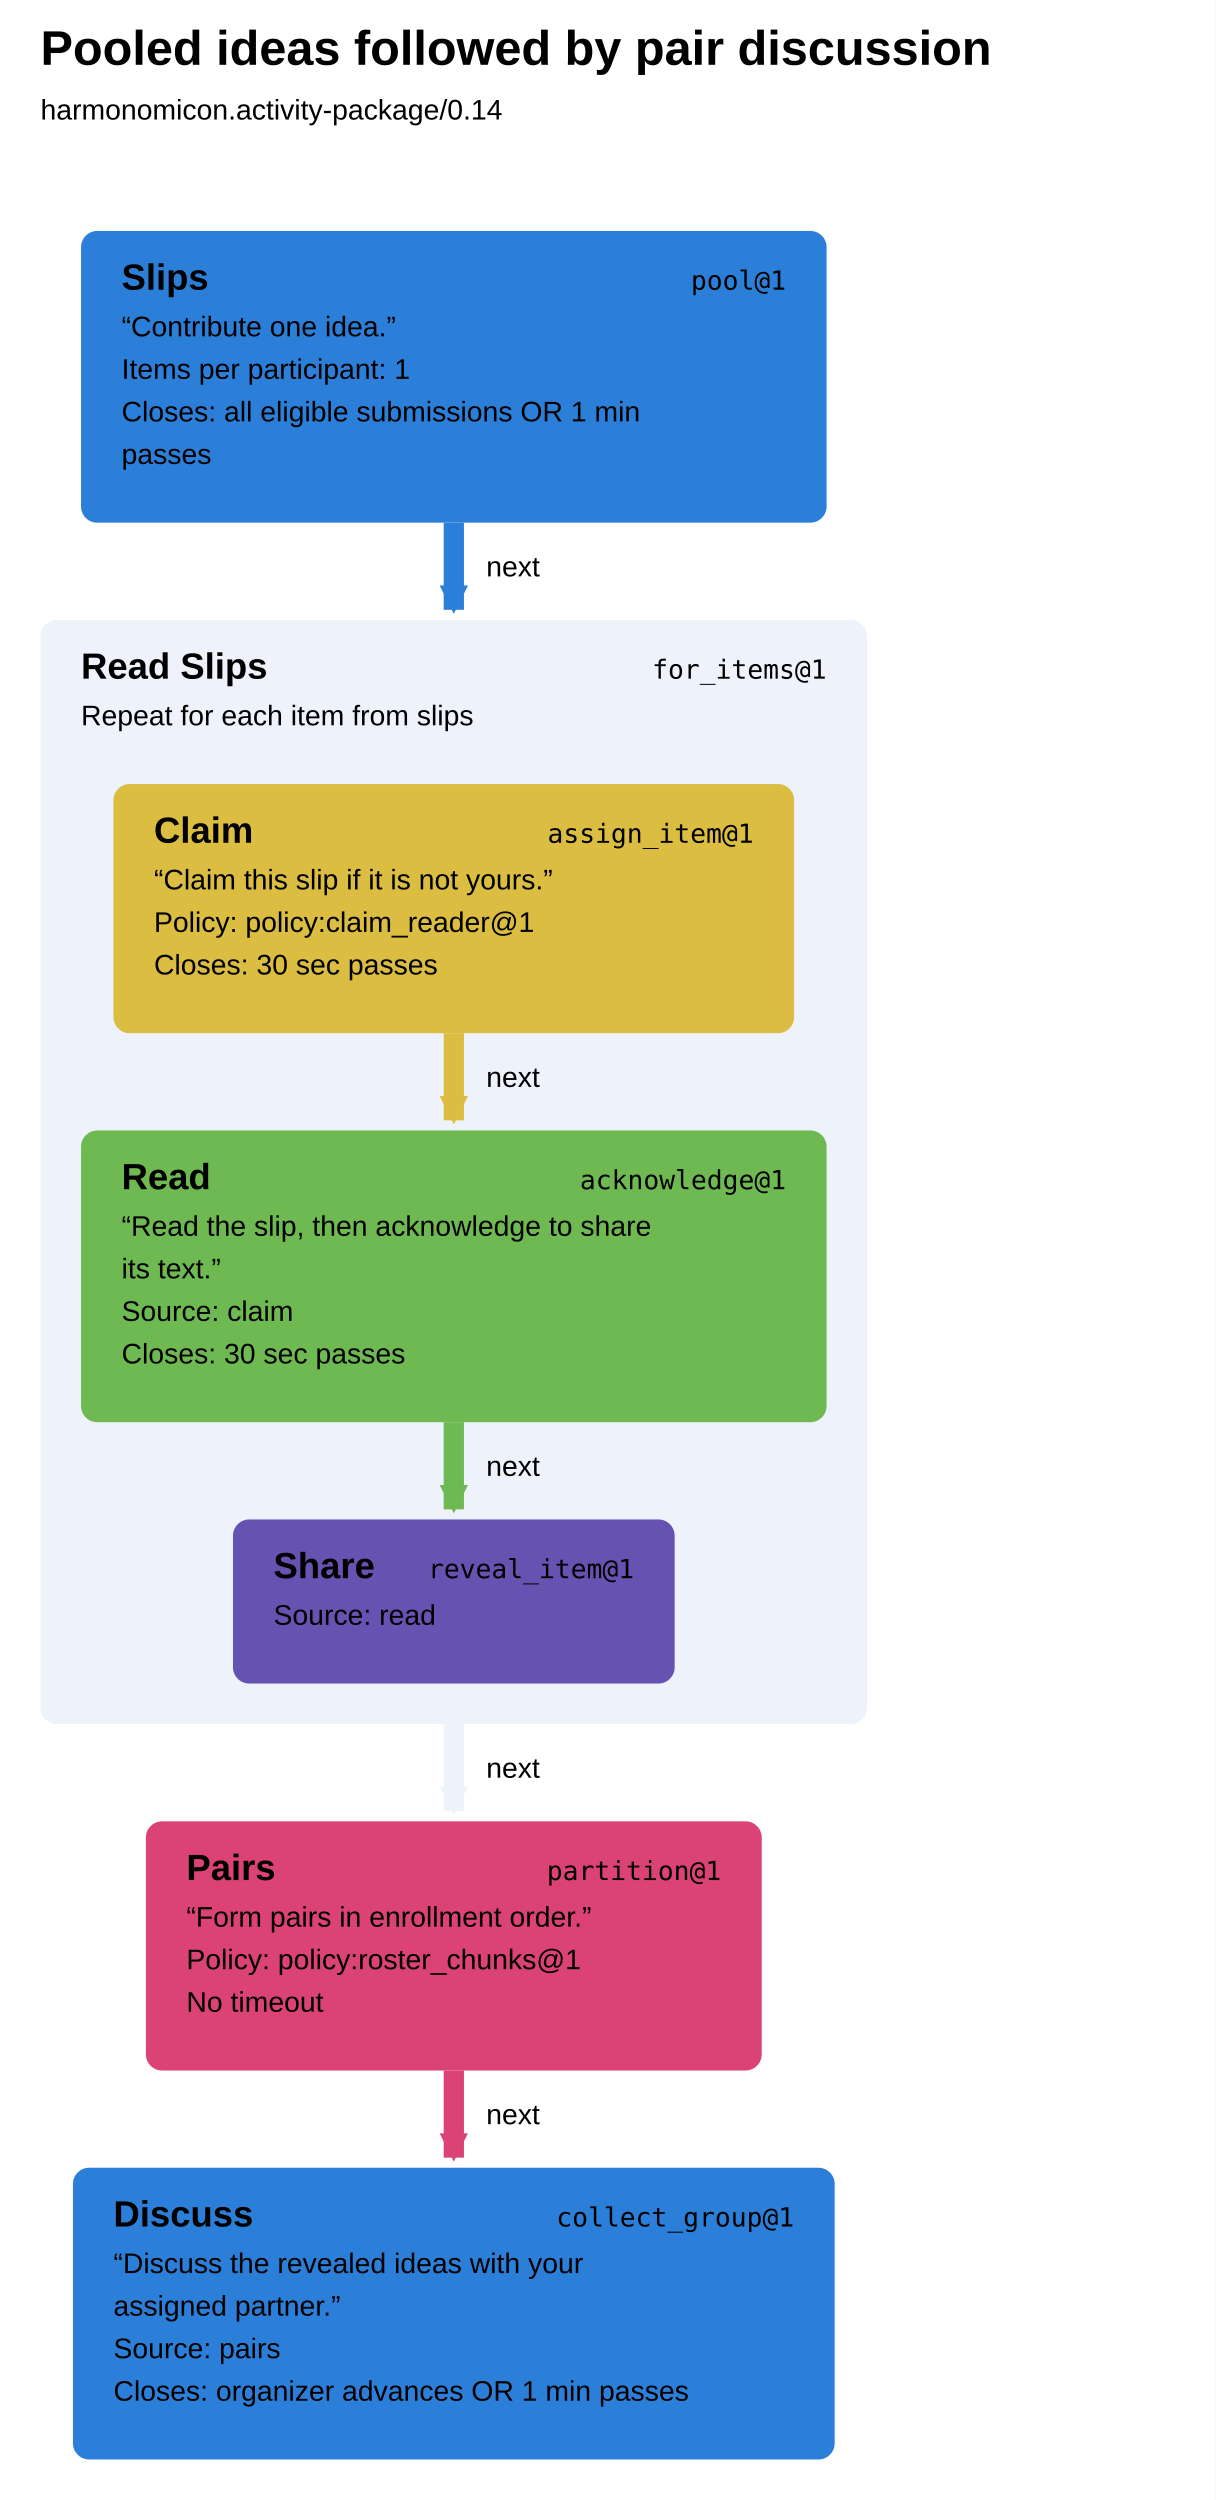
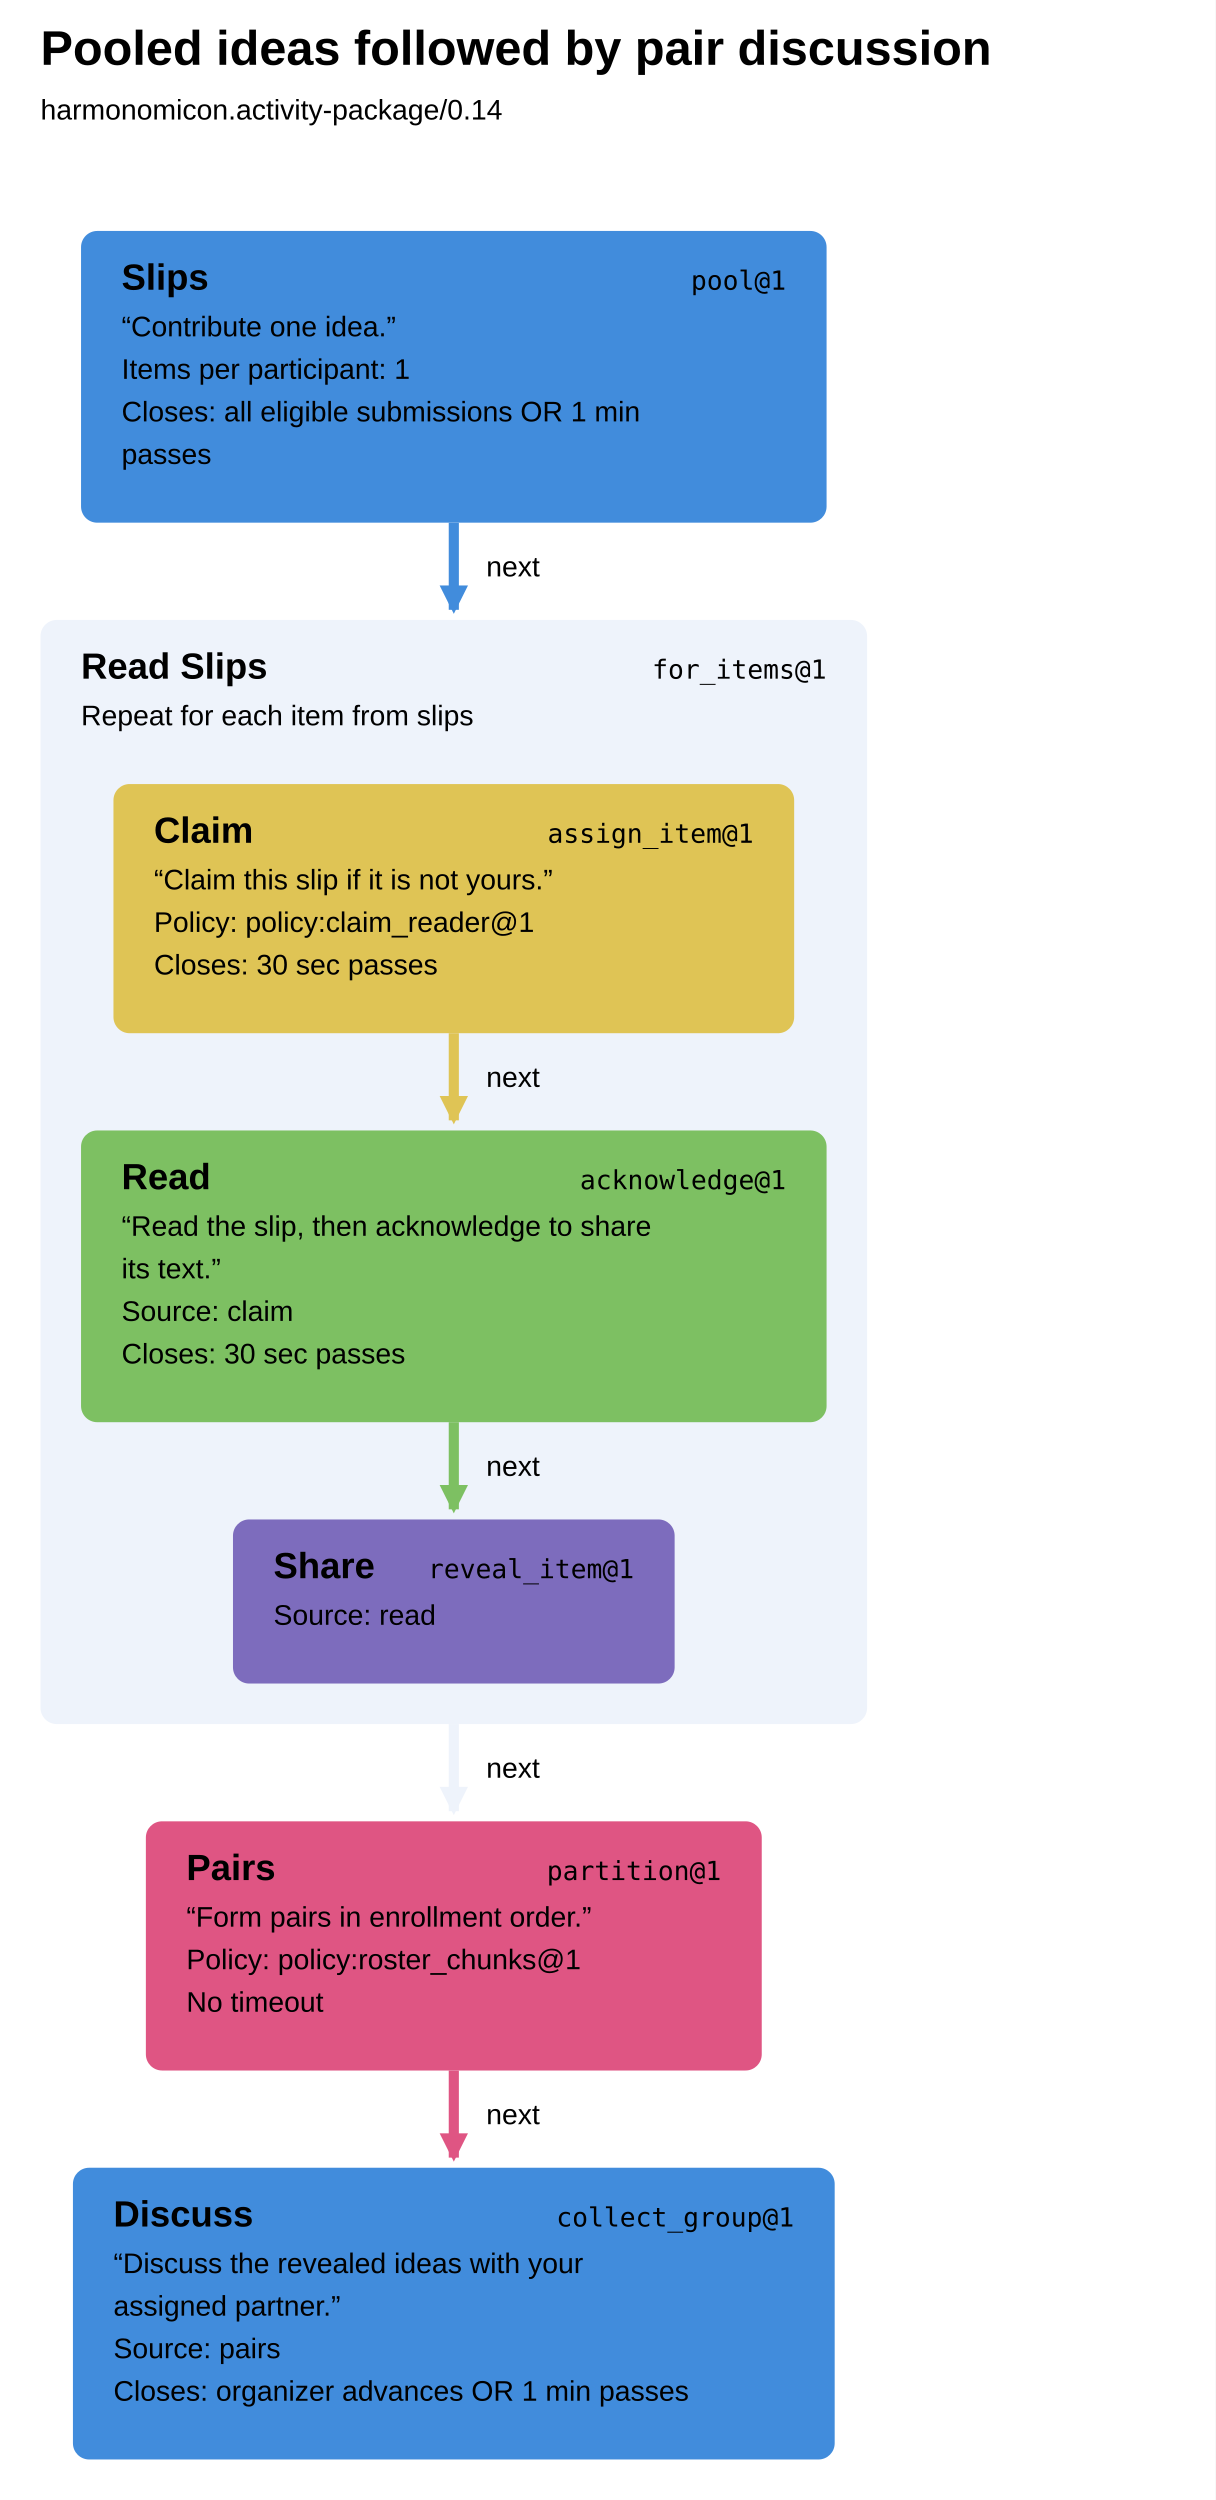
<svg xmlns="http://www.w3.org/2000/svg" width="600" height="1234" viewBox="0 0 600 1234" aria-label="Pooled ideas followed by pair discussion runbook" style="font-family:Arial,sans-serif;fill:black">
  <defs>
    <marker id="arrow-0" markerUnits="userSpaceOnUse" markerWidth="14" markerHeight="14" refX="12" refY="7" orient="auto">
-       <path d="M0 0L14 7L0 14Z" fill="#2c7fd8" />
+       <path d="M0 0L14 7L0 14Z" fill="#418cdc" />
    </marker>
    <marker id="arrow-1" markerUnits="userSpaceOnUse" markerWidth="14" markerHeight="14" refX="12" refY="7" orient="auto">
-       <path d="M0 0L14 7L0 14Z" fill="#dbbd42" />
+       <path d="M0 0L14 7L0 14Z" fill="#dfc455" />
    </marker>
    <marker id="arrow-2" markerUnits="userSpaceOnUse" markerWidth="14" markerHeight="14" refX="12" refY="7" orient="auto">
-       <path d="M0 0L14 7L0 14Z" fill="#6eb951" />
+       <path d="M0 0L14 7L0 14Z" fill="#7dc062" />
    </marker>
    <marker id="arrow-3" markerUnits="userSpaceOnUse" markerWidth="14" markerHeight="14" refX="12" refY="7" orient="auto">
      <path d="M0 0L14 7L0 14Z" fill="#eef3fb" />
    </marker>
    <marker id="arrow-4" markerUnits="userSpaceOnUse" markerWidth="14" markerHeight="14" refX="12" refY="7" orient="auto">
-       <path d="M0 0L14 7L0 14Z" fill="#db4275" />
+       <path d="M0 0L14 7L0 14Z" fill="#df5583" />
    </marker>
  </defs>
  <rect width="100%" height="100%" fill="white" />
  <text x="20" y="32" font-size="24" font-weight="700">Pooled ideas followed by pair discussion</text>
  <text x="20" y="59" font-size="14">harmonomicon.activity-package/0.14</text>
  <g data-step="slips" tabindex="0" role="button" aria-label="slips pool@1">
-     <rect x="40" y="114" width="368" height="144" rx="8" fill="#2c7fd8" />
+     <rect x="40" y="114" width="368" height="144" rx="8" fill="#418cdc" />
    <text x="60" y="143" font-weight="700" font-size="18">Slips</text>
    <text x="388" y="143" text-anchor="end" font-family="ui-monospace, SFMono-Regular, Menlo, Consolas, monospace" font-size="13">pool@1</text>
    <text x="60" y="166" font-size="14">“Contribute one idea.”</text>
    <text x="60" y="187" font-size="14">Items per participant: 1</text>
    <text x="60" y="208" font-size="14">Closes: all eligible submissions OR 1 min</text>
    <text x="60" y="229" font-size="14">passes</text>
  </g>
  <g data-step="read_slips" tabindex="0" role="button" aria-label="read_slips for_items@1">
    <rect x="20" y="306" width="408" height="545" rx="8" fill="#eef3fb" />
    <text x="40" y="335" font-weight="700" font-size="18">Read Slips</text>
    <text x="408" y="335" text-anchor="end" font-family="ui-monospace, SFMono-Regular, Menlo, Consolas, monospace" font-size="13">for_items@1</text>
    <text x="40" y="358" font-size="14">Repeat for each item from slips</text>
  </g>
  <g data-step="claim" tabindex="0" role="button" aria-label="claim assign_item@1">
-     <rect x="56" y="387" width="336" height="123" rx="8" fill="#dbbd42" />
+     <rect x="56" y="387" width="336" height="123" rx="8" fill="#dfc455" />
    <text x="76" y="416" font-weight="700" font-size="18">Claim</text>
    <text x="372" y="416" text-anchor="end" font-family="ui-monospace, SFMono-Regular, Menlo, Consolas, monospace" font-size="13">assign_item@1</text>
    <text x="76" y="439" font-size="14">“Claim this slip if it is not yours.”</text>
    <text x="76" y="460" font-size="14">Policy: policy:claim_reader@1</text>
    <text x="76" y="481" font-size="14">Closes: 30 sec passes</text>
  </g>
  <g data-step="read" tabindex="0" role="button" aria-label="read acknowledge@1">
-     <rect x="40" y="558" width="368" height="144" rx="8" fill="#6eb951" />
+     <rect x="40" y="558" width="368" height="144" rx="8" fill="#7dc062" />
    <text x="60" y="587" font-weight="700" font-size="18">Read</text>
    <text x="388" y="587" text-anchor="end" font-family="ui-monospace, SFMono-Regular, Menlo, Consolas, monospace" font-size="13">acknowledge@1</text>
    <text x="60" y="610" font-size="14">“Read the slip, then acknowledge to share</text>
    <text x="60" y="631" font-size="14">its text.”</text>
    <text x="60" y="652" font-size="14">Source: claim</text>
    <text x="60" y="673" font-size="14">Closes: 30 sec passes</text>
  </g>
  <g data-step="share" tabindex="0" role="button" aria-label="share reveal_item@1">
-     <rect x="115" y="750" width="218" height="81" rx="8" fill="#6652b1" />
+     <rect x="115" y="750" width="218" height="81" rx="8" fill="#7d6cbd" />
    <text x="135" y="779" font-weight="700" font-size="18">Share</text>
    <text x="313" y="779" text-anchor="end" font-family="ui-monospace, SFMono-Regular, Menlo, Consolas, monospace" font-size="13">reveal_item@1</text>
    <text x="135" y="802" font-size="14">Source: read</text>
  </g>
  <g data-step="pairs" tabindex="0" role="button" aria-label="pairs partition@1">
-     <rect x="72" y="899" width="304" height="123" rx="8" fill="#db4275" />
+     <rect x="72" y="899" width="304" height="123" rx="8" fill="#df5583" />
    <text x="92" y="928" font-weight="700" font-size="18">Pairs</text>
    <text x="356" y="928" text-anchor="end" font-family="ui-monospace, SFMono-Regular, Menlo, Consolas, monospace" font-size="13">partition@1</text>
    <text x="92" y="951" font-size="14">“Form pairs in enrollment order.”</text>
    <text x="92" y="972" font-size="14">Policy: policy:roster_chunks@1</text>
    <text x="92" y="993" font-size="14">No timeout</text>
  </g>
  <g data-step="discuss" tabindex="0" role="button" aria-label="discuss collect_group@1">
-     <rect x="36" y="1070" width="376" height="144" rx="8" fill="#2c7fd8" />
+     <rect x="36" y="1070" width="376" height="144" rx="8" fill="#418cdc" />
    <text x="56" y="1099" font-weight="700" font-size="18">Discuss</text>
    <text x="392" y="1099" text-anchor="end" font-family="ui-monospace, SFMono-Regular, Menlo, Consolas, monospace" font-size="13">collect_group@1</text>
    <text x="56" y="1122" font-size="14">“Discuss the revealed ideas with your</text>
    <text x="56" y="1143" font-size="14">assigned partner.”</text>
    <text x="56" y="1164" font-size="14">Source: pairs</text>
    <text x="56" y="1185" font-size="14">Closes: organizer advances OR 1 min passes</text>
  </g>
-   <path d="M 224 258 L 224 301" fill="none" stroke="#2c7fd8" stroke-width="10" marker-end="url(#arrow-0)" />
+   <path d="M 224 258 L 224 301" fill="none" stroke="#418cdc" stroke-width="5" marker-end="url(#arrow-0)" />
  <text x="240" y="284.5" font-size="14">next</text>
-   <path d="M 224 510 L 224 553" fill="none" stroke="#dbbd42" stroke-width="10" marker-end="url(#arrow-1)" />
+   <path d="M 224 510 L 224 553" fill="none" stroke="#dfc455" stroke-width="5" marker-end="url(#arrow-1)" />
  <text x="240" y="536.5" font-size="14">next</text>
-   <path d="M 224 702 L 224 745" fill="none" stroke="#6eb951" stroke-width="10" marker-end="url(#arrow-2)" />
+   <path d="M 224 702 L 224 745" fill="none" stroke="#7dc062" stroke-width="5" marker-end="url(#arrow-2)" />
  <text x="240" y="728.5" font-size="14">next</text>
-   <path d="M 224 851 L 224 894" fill="none" stroke="#eef3fb" stroke-width="10" marker-end="url(#arrow-3)" />
+   <path d="M 224 851 L 224 894" fill="none" stroke="#eef3fb" stroke-width="5" marker-end="url(#arrow-3)" />
  <text x="240" y="877.5" font-size="14">next</text>
-   <path d="M 224 1022 L 224 1065" fill="none" stroke="#db4275" stroke-width="10" marker-end="url(#arrow-4)" />
+   <path d="M 224 1022 L 224 1065" fill="none" stroke="#df5583" stroke-width="5" marker-end="url(#arrow-4)" />
  <text x="240" y="1048.5" font-size="14">next</text>
</svg>
